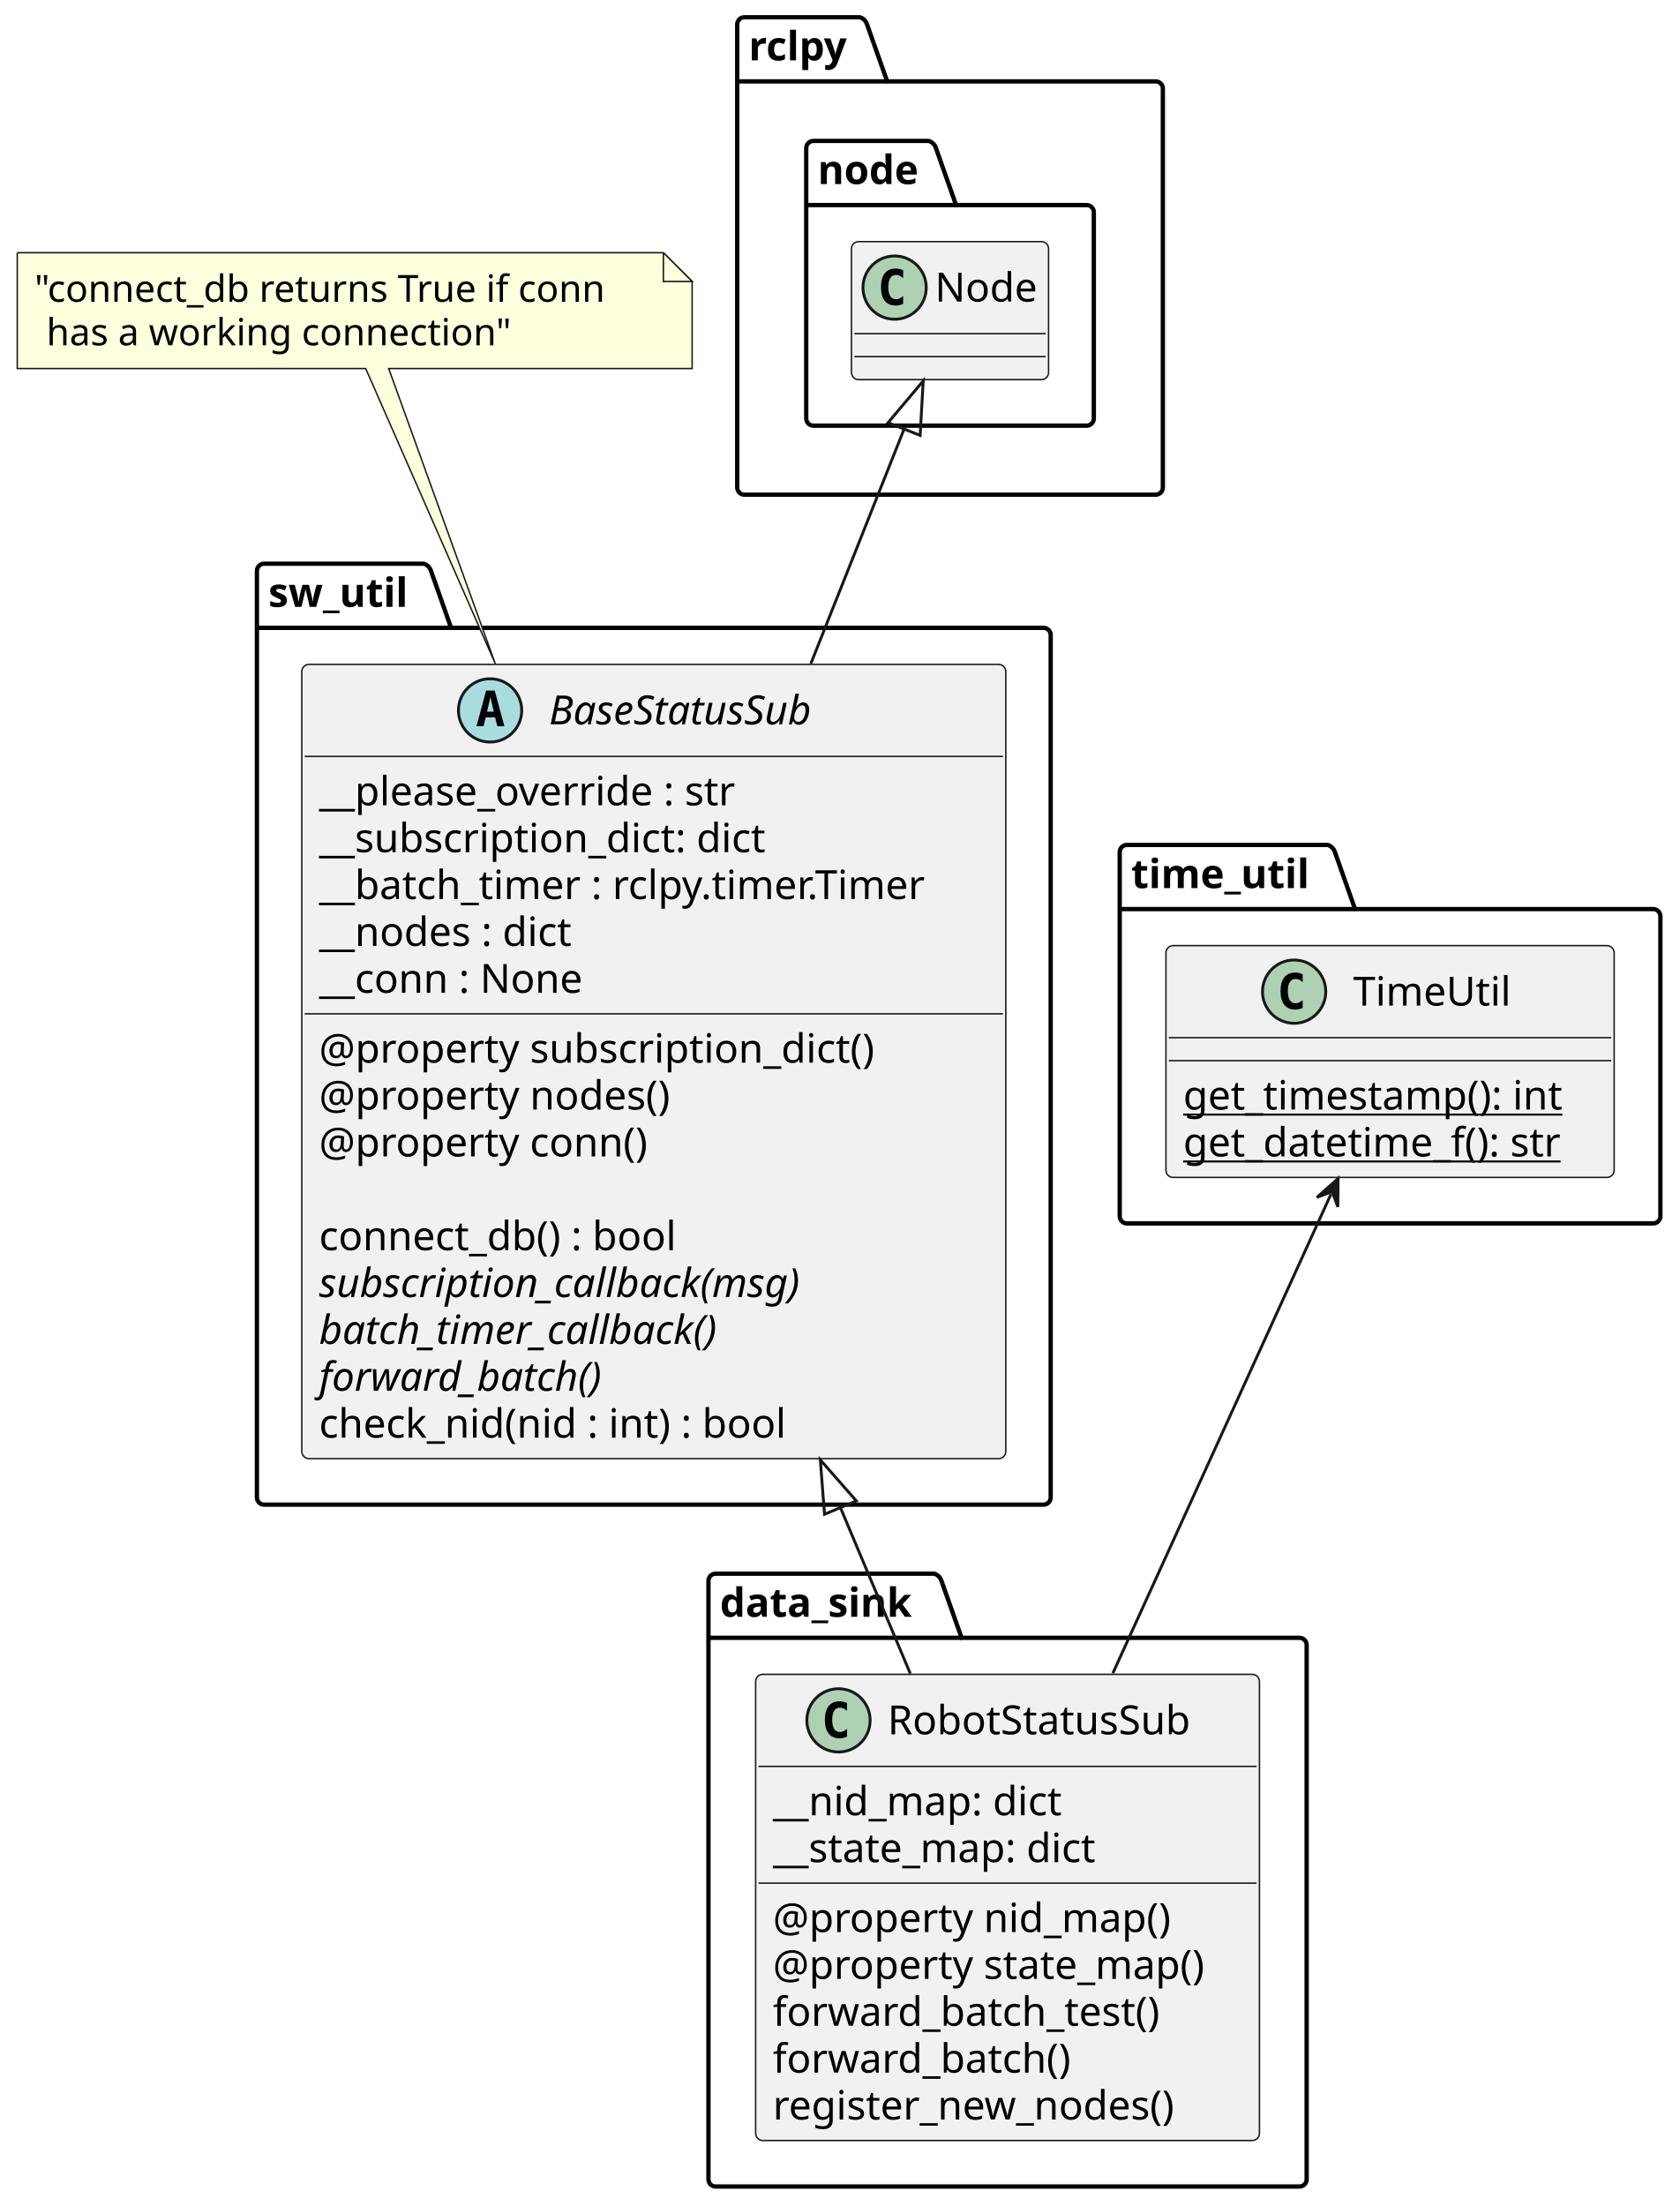
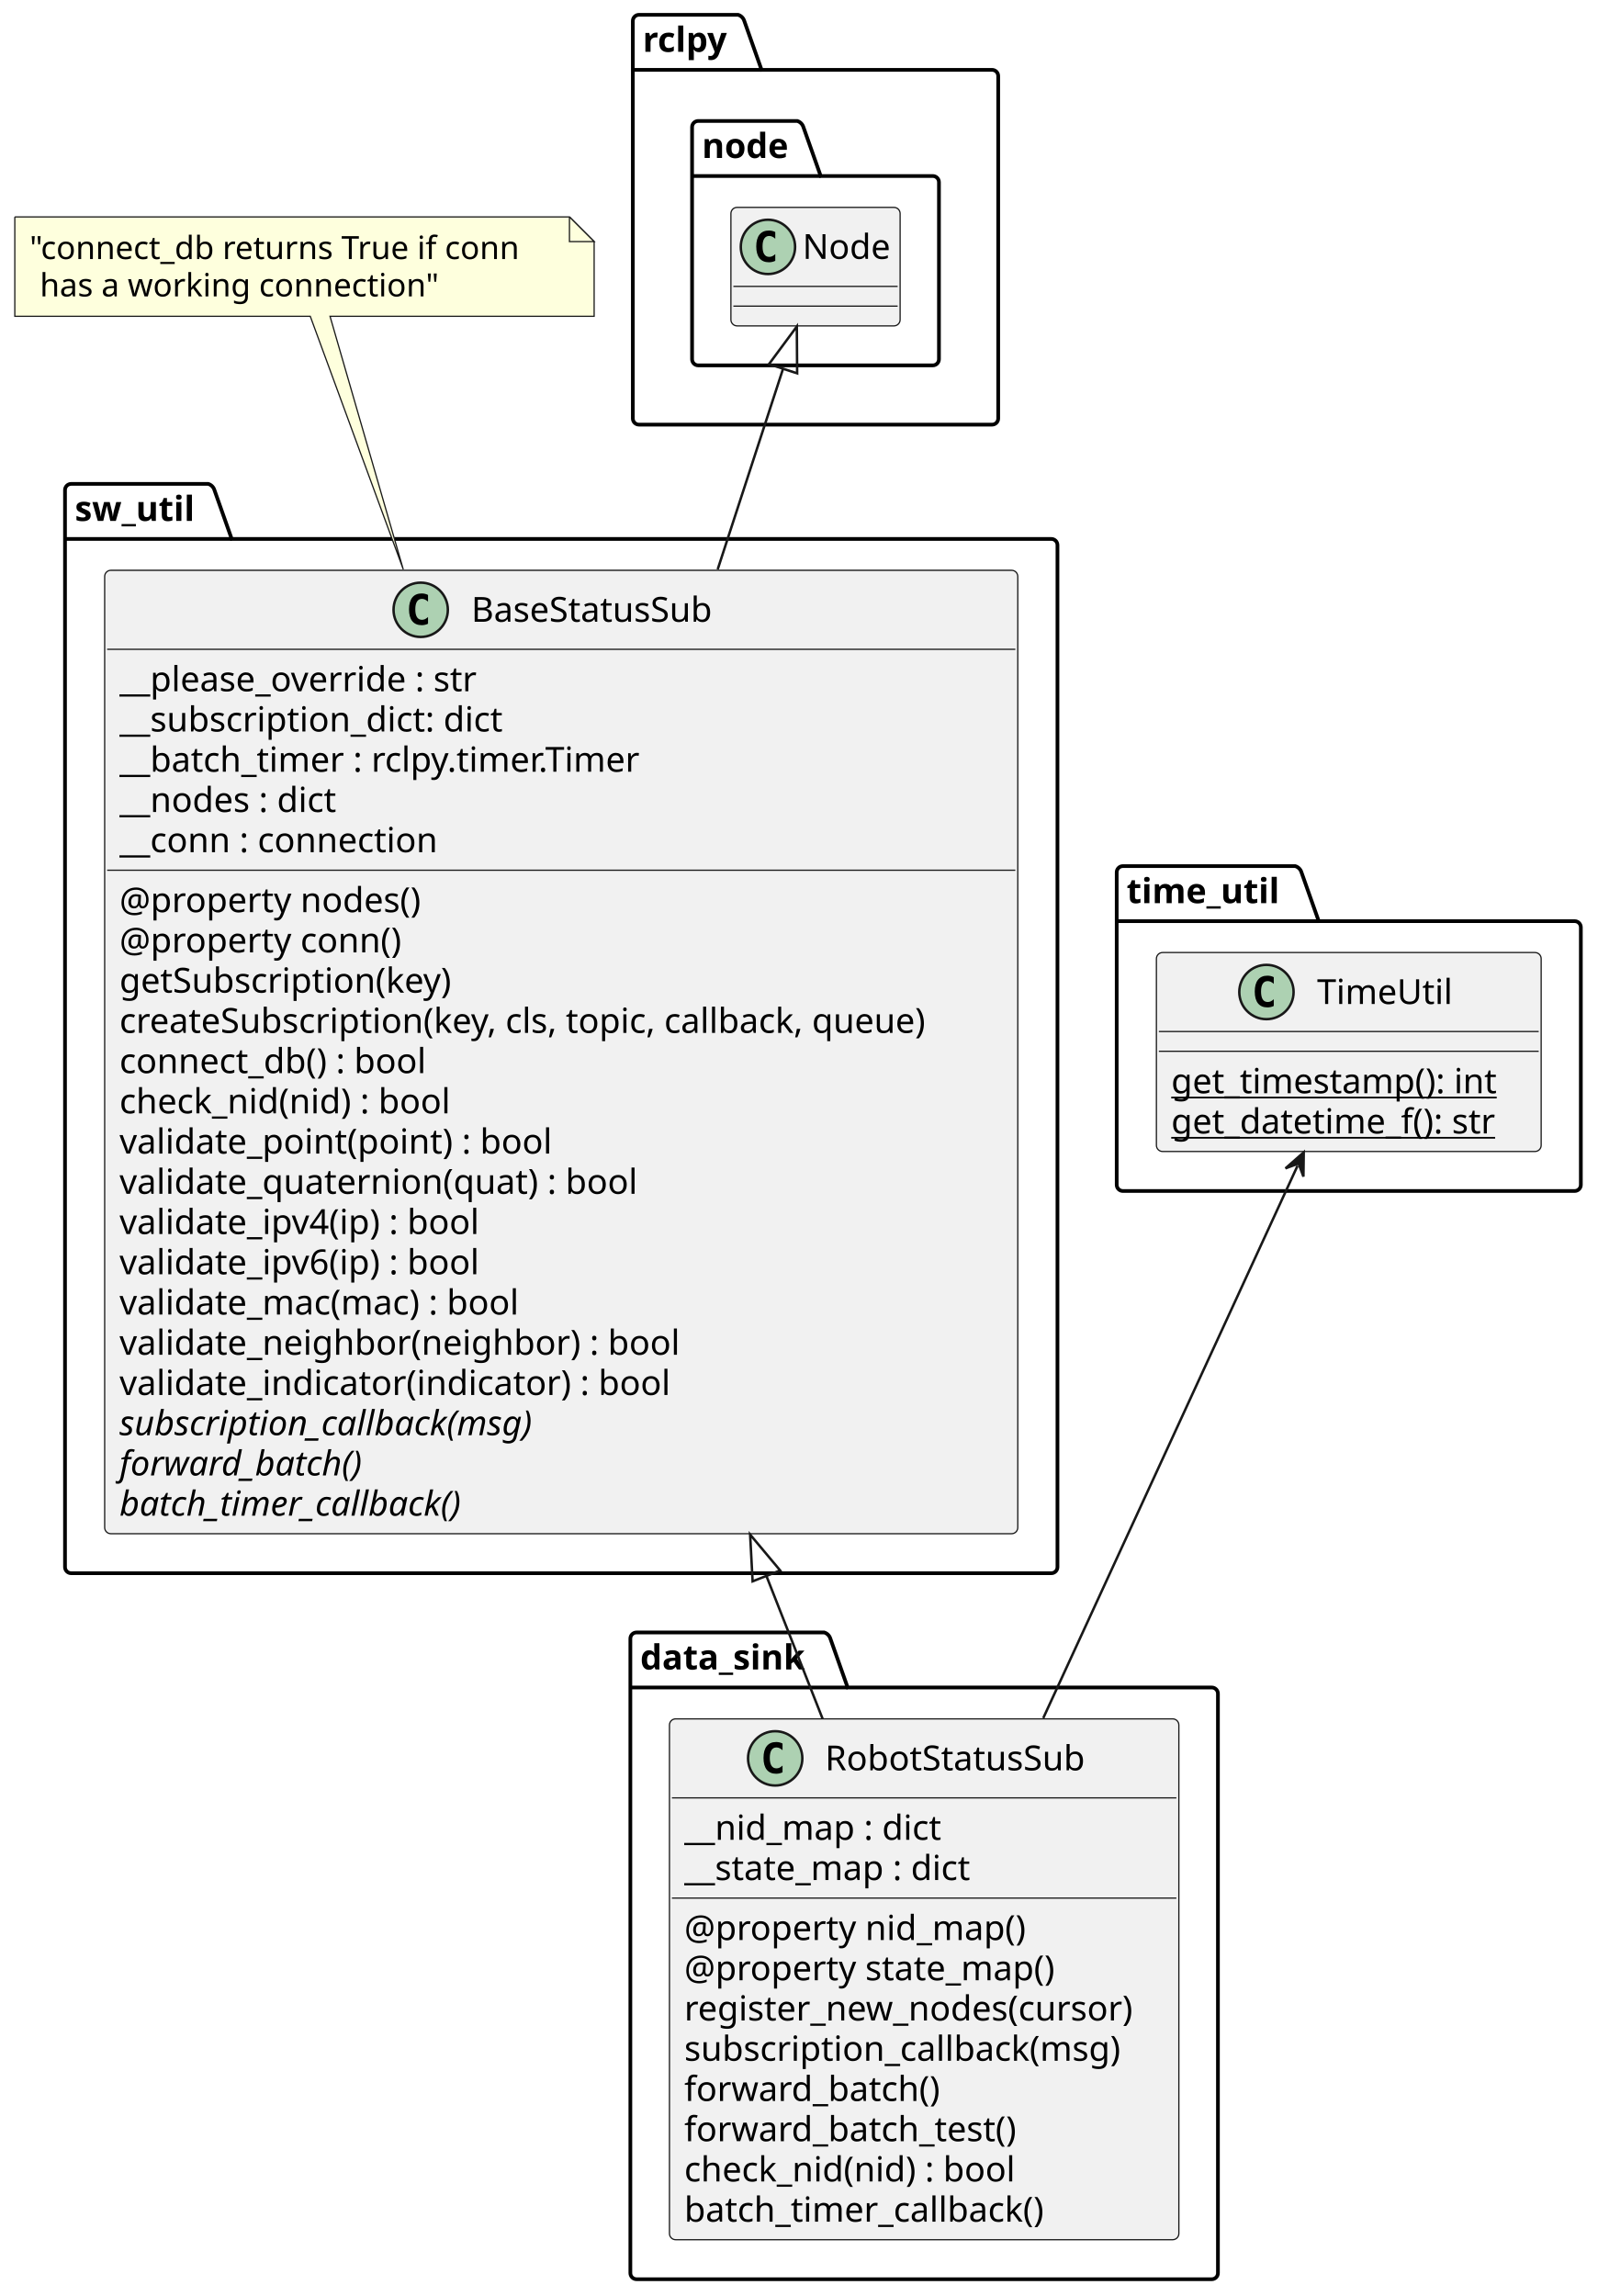
- <svg xmlns="http://www.w3.org/2000/svg" contentStyleType="text/css" data-diagram-type="CLASS" height="767px" preserveAspectRatio="none" style="width:584px;height:767px;background:#FFFFFF;" version="1.1" viewBox="0 0 584 767" width="584px" zoomAndPan="magnify">
+ <svg xmlns="http://www.w3.org/2000/svg" contentStyleType="text/css" data-diagram-type="CLASS" height="930px" preserveAspectRatio="none" style="width:647px;height:930px;background:#FFFFFF;" version="1.1" viewBox="0 0 647 930" width="647px" zoomAndPan="magnify">
  <defs />
  <g>
    <g class="cluster" data-entity="rclpy" data-source-line="2" data-uid="ent0004" id="cluster_rclpy">
      <path d="M258.83,6 L298.979,6 A3.75,3.75 0 0 1 301.479,8.5 L308.479,28.297 L401.83,28.297 A2.5,2.5 0 0 1 404.33,30.797 L404.33,169.5 A2.5,2.5 0 0 1 401.83,172 L258.83,172 A2.5,2.5 0 0 1 256.33,169.5 L256.33,8.5 A2.5,2.5 0 0 1 258.83,6" fill="none" style="stroke:#000000;stroke-width:1.5;" />
      <line style="stroke:#000000;stroke-width:1.5;" x1="256.33" x2="308.479" y1="28.297" y2="28.297" />
      <text fill="#000000" font-family="sans-serif" font-size="14" font-weight="bold" lengthAdjust="spacing" textLength="39.149" x="260.33" y="20.995">rclpy</text>
    </g>
    <g class="cluster" data-entity="node" data-source-line="1" data-uid="ent0002" id="cluster_node">
      <path d="M282.83,49 L322.932,49 A3.75,3.75 0 0 1 325.432,51.5 L332.432,71.297 L377.83,71.297 A2.5,2.5 0 0 1 380.33,73.797 L380.33,145.5 A2.5,2.5 0 0 1 377.83,148 L282.83,148 A2.5,2.5 0 0 1 280.33,145.5 L280.33,51.5 A2.5,2.5 0 0 1 282.83,49" fill="none" style="stroke:#000000;stroke-width:1.5;" />
      <line style="stroke:#000000;stroke-width:1.5;" x1="280.33" x2="332.432" y1="71.297" y2="71.297" />
      <text fill="#000000" font-family="sans-serif" font-size="14" font-weight="bold" lengthAdjust="spacing" textLength="39.102" x="284.33" y="63.995">node</text>
    </g>
    <g class="cluster" data-entity="time_util" data-source-line="5" data-uid="ent0005" id="cluster_time_util">
-       <path d="M391.83,293.78 L461.661,293.78 A3.75,3.75 0 0 1 464.161,296.28 L471.161,316.077 L574.83,316.077 A2.5,2.5 0 0 1 577.33,318.577 L577.33,422.87 A2.5,2.5 0 0 1 574.83,425.37 L391.83,425.37 A2.5,2.5 0 0 1 389.33,422.87 L389.33,296.28 A2.5,2.5 0 0 1 391.83,293.78" fill="none" style="stroke:#000000;stroke-width:1.5;" />
-       <line style="stroke:#000000;stroke-width:1.5;" x1="389.33" x2="471.161" y1="316.077" y2="316.077" />
-       <text fill="#000000" font-family="sans-serif" font-size="14" font-weight="bold" lengthAdjust="spacing" textLength="68.831" x="393.33" y="308.775">time_util</text>
+       <path d="M454.83,350.82 L524.661,350.82 A3.75,3.75 0 0 1 527.161,353.32 L534.161,373.117 L637.83,373.117 A2.5,2.5 0 0 1 640.33,375.617 L640.33,479.91 A2.5,2.5 0 0 1 637.83,482.41 L454.83,482.41 A2.5,2.5 0 0 1 452.33,479.91 L452.33,353.32 A2.5,2.5 0 0 1 454.83,350.82" fill="none" style="stroke:#000000;stroke-width:1.5;" />
+       <line style="stroke:#000000;stroke-width:1.5;" x1="452.33" x2="534.161" y1="373.117" y2="373.117" />
+       <text fill="#000000" font-family="sans-serif" font-size="14" font-weight="bold" lengthAdjust="spacing" textLength="68.831" x="456.33" y="365.815">time_util</text>
    </g>
    <g class="cluster" data-entity="sw_util" data-source-line="12" data-uid="ent0007" id="cluster_sw_util">
-       <path d="M91.83,196 L147.353,196 A3.75,3.75 0 0 1 149.853,198.5 L156.853,218.297 L362.83,218.297 A2.5,2.5 0 0 1 365.33,220.797 L365.33,520.65 A2.5,2.5 0 0 1 362.83,523.15 L91.83,523.15 A2.5,2.5 0 0 1 89.33,520.65 L89.33,198.5 A2.5,2.5 0 0 1 91.83,196" fill="none" style="stroke:#000000;stroke-width:1.5;" />
-       <line style="stroke:#000000;stroke-width:1.5;" x1="89.33" x2="156.853" y1="218.297" y2="218.297" />
-       <text fill="#000000" font-family="sans-serif" font-size="14" font-weight="bold" lengthAdjust="spacing" textLength="54.523" x="93.33" y="210.995">sw_util</text>
+       <path d="M28.83,196 L84.353,196 A3.75,3.75 0 0 1 86.853,198.5 L93.853,218.297 L425.83,218.297 A2.5,2.5 0 0 1 428.33,220.797 L428.33,634.73 A2.5,2.5 0 0 1 425.83,637.23 L28.83,637.23 A2.5,2.5 0 0 1 26.33,634.73 L26.33,198.5 A2.5,2.5 0 0 1 28.83,196" fill="none" style="stroke:#000000;stroke-width:1.5;" />
+       <line style="stroke:#000000;stroke-width:1.5;" x1="26.33" x2="93.853" y1="218.297" y2="218.297" />
+       <text fill="#000000" font-family="sans-serif" font-size="14" font-weight="bold" lengthAdjust="spacing" textLength="54.523" x="30.33" y="210.995">sw_util</text>
    </g>
-     <g class="cluster" data-entity="data_sink" data-source-line="34" data-uid="ent0012" id="cluster_data_sink">
-       <path d="M248.83,547.15 L324.848,547.15 A3.75,3.75 0 0 1 327.348,549.65 L334.348,569.447 L451.83,569.447 A2.5,2.5 0 0 1 454.33,571.947 L454.33,757.73 A2.5,2.5 0 0 1 451.83,760.23 L248.83,760.23 A2.5,2.5 0 0 1 246.33,757.73 L246.33,549.65 A2.5,2.5 0 0 1 248.83,547.15" fill="none" style="stroke:#000000;stroke-width:1.5;" />
-       <line style="stroke:#000000;stroke-width:1.5;" x1="246.33" x2="334.348" y1="569.447" y2="569.447" />
-       <text fill="#000000" font-family="sans-serif" font-size="14" font-weight="bold" lengthAdjust="spacing" textLength="75.018" x="250.33" y="562.145">data_sink</text>
+     <g class="cluster" data-entity="data_sink" data-source-line="41" data-uid="ent0012" id="cluster_data_sink">
+       <path d="M257.83,661.23 L333.848,661.23 A3.75,3.75 0 0 1 336.348,663.73 L343.348,683.527 L490.83,683.527 A2.5,2.5 0 0 1 493.33,686.027 L493.33,920.7 A2.5,2.5 0 0 1 490.83,923.2 L257.83,923.2 A2.5,2.5 0 0 1 255.33,920.7 L255.33,663.73 A2.5,2.5 0 0 1 257.83,661.23" fill="none" style="stroke:#000000;stroke-width:1.5;" />
+       <line style="stroke:#000000;stroke-width:1.5;" x1="255.33" x2="343.348" y1="683.527" y2="683.527" />
+       <text fill="#000000" font-family="sans-serif" font-size="14" font-weight="bold" lengthAdjust="spacing" textLength="75.018" x="259.33" y="676.225">data_sink</text>
    </g>
    <g class="entity" data-entity="Node" data-source-line="2" data-uid="ent0003" id="entity_Node">
      <rect fill="#F1F1F1" height="48" rx="2.5" ry="2.5" style="stroke:#181818;stroke-width:0.5;" width="68.538" x="296.06" y="84" />
      <ellipse cx="311.06" cy="100" fill="#ADD1B2" rx="11" ry="11" style="stroke:#181818;stroke-width:1;" />
      <path d="M314.029,105.641 Q313.451,105.938 312.81,106.078 Q312.169,106.234 311.466,106.234 Q308.966,106.234 307.638,104.594 Q306.326,102.938 306.326,99.812 Q306.326,96.688 307.638,95.031 Q308.966,93.375 311.466,93.375 Q312.169,93.375 312.81,93.531 Q313.466,93.688 314.029,93.984 L314.029,96.703 Q313.404,96.125 312.81,95.859 Q312.216,95.578 311.591,95.578 Q310.248,95.578 309.56,96.656 Q308.873,97.719 308.873,99.812 Q308.873,101.906 309.56,102.984 Q310.248,104.047 311.591,104.047 Q312.216,104.047 312.81,103.781 Q313.404,103.5 314.029,102.922 L314.029,105.641 Z " fill="#000000" />
      <text fill="#000000" font-family="sans-serif" font-size="14" lengthAdjust="spacing" textLength="36.538" x="325.06" y="104.847">Node</text>
      <line style="stroke:#181818;stroke-width:0.5;" x1="297.06" x2="363.598" y1="116" y2="116" />
      <line style="stroke:#181818;stroke-width:0.5;" x1="297.06" x2="363.598" y1="124" y2="124" />
    </g>
    <g class="entity" data-entity="TimeUtil" data-source-line="6" data-uid="ent0006" id="entity_TimeUtil">
-       <rect fill="#F1F1F1" height="80.594" rx="2.5" ry="2.5" style="stroke:#181818;stroke-width:0.5;" width="155.849" x="405.41" y="328.78" />
-       <ellipse cx="449.98" cy="344.78" fill="#ADD1B2" rx="11" ry="11" style="stroke:#181818;stroke-width:1;" />
-       <path d="M452.949,350.421 Q452.371,350.717 451.73,350.858 Q451.09,351.014 450.387,351.014 Q447.887,351.014 446.558,349.374 Q445.246,347.717 445.246,344.592 Q445.246,341.467 446.558,339.811 Q447.887,338.155 450.387,338.155 Q451.09,338.155 451.73,338.311 Q452.387,338.467 452.949,338.764 L452.949,341.483 Q452.324,340.905 451.73,340.639 Q451.137,340.358 450.512,340.358 Q449.168,340.358 448.48,341.436 Q447.793,342.499 447.793,344.592 Q447.793,346.686 448.48,347.764 Q449.168,348.827 450.512,348.827 Q451.137,348.827 451.73,348.561 Q452.324,348.28 452.949,347.702 L452.949,350.421 Z " fill="#000000" />
-       <text fill="#000000" font-family="sans-serif" font-size="14" lengthAdjust="spacing" textLength="58.208" x="470.48" y="349.627">TimeUtil</text>
-       <line style="stroke:#181818;stroke-width:0.5;" x1="406.41" x2="560.259" y1="360.78" y2="360.78" />
-       <line style="stroke:#181818;stroke-width:0.5;" x1="406.41" x2="560.259" y1="368.78" y2="368.78" />
-       <text fill="#000000" font-family="sans-serif" font-size="14" lengthAdjust="spacing" text-decoration="underline" textLength="143.849" x="411.41" y="385.775">get_timestamp(): int</text>
-       <text fill="#000000" font-family="sans-serif" font-size="14" lengthAdjust="spacing" text-decoration="underline" textLength="143.746" x="411.41" y="402.072">get_datetime_f(): str</text>
+       <rect fill="#F1F1F1" height="80.594" rx="2.5" ry="2.5" style="stroke:#181818;stroke-width:0.5;" width="155.849" x="468.41" y="385.82" />
+       <ellipse cx="512.98" cy="401.82" fill="#ADD1B2" rx="11" ry="11" style="stroke:#181818;stroke-width:1;" />
+       <path d="M515.949,407.461 Q515.371,407.757 514.73,407.898 Q514.09,408.054 513.387,408.054 Q510.887,408.054 509.558,406.414 Q508.246,404.757 508.246,401.632 Q508.246,398.507 509.558,396.851 Q510.887,395.195 513.387,395.195 Q514.09,395.195 514.73,395.351 Q515.387,395.507 515.949,395.804 L515.949,398.523 Q515.324,397.945 514.73,397.679 Q514.137,397.398 513.512,397.398 Q512.168,397.398 511.48,398.476 Q510.793,399.539 510.793,401.632 Q510.793,403.726 511.48,404.804 Q512.168,405.867 513.512,405.867 Q514.137,405.867 514.73,405.601 Q515.324,405.32 515.949,404.742 L515.949,407.461 Z " fill="#000000" />
+       <text fill="#000000" font-family="sans-serif" font-size="14" lengthAdjust="spacing" textLength="58.208" x="533.48" y="406.667">TimeUtil</text>
+       <line style="stroke:#181818;stroke-width:0.5;" x1="469.41" x2="623.259" y1="417.82" y2="417.82" />
+       <line style="stroke:#181818;stroke-width:0.5;" x1="469.41" x2="623.259" y1="425.82" y2="425.82" />
+       <text fill="#000000" font-family="sans-serif" font-size="14" lengthAdjust="spacing" text-decoration="underline" textLength="143.849" x="474.41" y="442.815">get_timestamp(): int</text>
+       <text fill="#000000" font-family="sans-serif" font-size="14" lengthAdjust="spacing" text-decoration="underline" textLength="143.746" x="474.41" y="459.112">get_datetime_f(): str</text>
    </g>
    <g class="entity" data-entity="BaseStatusSub" data-source-line="13" data-uid="ent0008" id="entity_BaseStatusSub">
-       <rect fill="#F1F1F1" height="276.156" rx="2.5" ry="2.5" style="stroke:#181818;stroke-width:0.5;" width="244.777" x="104.94" y="231" />
-       <ellipse cx="170.404" cy="247" fill="#A9DCDF" rx="11" ry="11" style="stroke:#181818;stroke-width:1;" />
-       <path d="M170.514,242.344 L169.357,247.422 L171.686,247.422 L170.514,242.344 Z M169.029,240.109 L172.014,240.109 L175.373,252.5 L172.92,252.5 L172.154,249.438 L168.873,249.438 L168.123,252.5 L165.686,252.5 L169.029,240.109 Z " fill="#000000" />
-       <text fill="#000000" font-family="sans-serif" font-size="14" font-style="italic" lengthAdjust="spacing" textLength="105.349" x="190.904" y="251.847">BaseStatusSub</text>
-       <line style="stroke:#181818;stroke-width:0.5;" x1="105.94" x2="348.717" y1="263" y2="263" />
-       <text fill="#000000" font-family="sans-serif" font-size="14" lengthAdjust="spacing" textLength="157.398" x="110.94" y="279.995">__please_override : str</text>
-       <text fill="#000000" font-family="sans-serif" font-size="14" lengthAdjust="spacing" textLength="167.487" x="110.94" y="296.292">__subscription_dict: dict</text>
-       <text fill="#000000" font-family="sans-serif" font-size="14" lengthAdjust="spacing" textLength="232.777" x="110.94" y="312.589">__batch_timer : rclpy.timer.Timer</text>
-       <text fill="#000000" font-family="sans-serif" font-size="14" lengthAdjust="spacing" textLength="95.812" x="110.94" y="328.886">__nodes : dict</text>
-       <text fill="#000000" font-family="sans-serif" font-size="14" lengthAdjust="spacing" textLength="98.15" x="110.94" y="345.183">__conn : None</text>
-       <line style="stroke:#181818;stroke-width:0.5;" x1="105.94" x2="348.717" y1="352.484" y2="352.484" />
-       <text fill="#000000" font-family="sans-serif" font-size="14" lengthAdjust="spacing" textLength="207.97" x="110.94" y="369.479">@property subscription_dict()</text>
-       <text fill="#000000" font-family="sans-serif" font-size="14" lengthAdjust="spacing" textLength="131.845" x="110.94" y="385.776">@property nodes()</text>
-       <text fill="#000000" font-family="sans-serif" font-size="14" lengthAdjust="spacing" textLength="123.621" x="110.94" y="402.073">@property conn()</text>
-       <text fill="#000000" font-family="sans-serif" font-size="14" lengthAdjust="spacing" textLength="4.45" x="110.94" y="418.37"> </text>
-       <text fill="#000000" font-family="sans-serif" font-size="14" lengthAdjust="spacing" textLength="135.03" x="110.94" y="434.667">connect_db() : bool</text>
-       <text fill="#000000" font-family="sans-serif" font-size="14" font-style="italic" lengthAdjust="spacing" textLength="190.463" x="110.94" y="450.964">subscription_callback(msg)</text>
-       <text fill="#000000" font-family="sans-serif" font-size="14" font-style="italic" lengthAdjust="spacing" textLength="159.161" x="110.94" y="467.261">batch_timer_callback()</text>
-       <text fill="#000000" font-family="sans-serif" font-size="14" font-style="italic" lengthAdjust="spacing" textLength="111.371" x="110.94" y="483.558">forward_batch()</text>
-       <text fill="#000000" font-family="sans-serif" font-size="14" lengthAdjust="spacing" textLength="177.605" x="110.94" y="499.854">check_nid(nid : int) : bool</text>
+       <rect fill="#F1F1F1" height="390.234" rx="2.5" ry="2.5" style="stroke:#181818;stroke-width:0.5;" width="369.861" x="42.4" y="231" />
+       <ellipse cx="170.406" cy="247" fill="#ADD1B2" rx="11" ry="11" style="stroke:#181818;stroke-width:1;" />
+       <path d="M173.375,252.641 Q172.797,252.938 172.156,253.078 Q171.516,253.234 170.813,253.234 Q168.313,253.234 166.984,251.594 Q165.672,249.938 165.672,246.812 Q165.672,243.688 166.984,242.031 Q168.313,240.375 170.813,240.375 Q171.516,240.375 172.156,240.531 Q172.813,240.688 173.375,240.984 L173.375,243.703 Q172.75,243.125 172.156,242.859 Q171.563,242.578 170.938,242.578 Q169.594,242.578 168.906,243.656 Q168.219,244.719 168.219,246.812 Q168.219,248.906 168.906,249.984 Q169.594,251.047 170.938,251.047 Q171.563,251.047 172.156,250.781 Q172.75,250.5 173.375,249.922 L173.375,252.641 Z " fill="#000000" />
+       <text fill="#000000" font-family="sans-serif" font-size="14" lengthAdjust="spacing" textLength="105.349" x="190.906" y="251.847">BaseStatusSub</text>
+       <line style="stroke:#181818;stroke-width:0.5;" x1="43.4" x2="411.261" y1="263" y2="263" />
+       <text fill="#000000" font-family="sans-serif" font-size="14" lengthAdjust="spacing" textLength="157.398" x="48.4" y="279.995">__please_override : str</text>
+       <text fill="#000000" font-family="sans-serif" font-size="14" lengthAdjust="spacing" textLength="167.487" x="48.4" y="296.292">__subscription_dict: dict</text>
+       <text fill="#000000" font-family="sans-serif" font-size="14" lengthAdjust="spacing" textLength="232.777" x="48.4" y="312.589">__batch_timer : rclpy.timer.Timer</text>
+       <text fill="#000000" font-family="sans-serif" font-size="14" lengthAdjust="spacing" textLength="95.812" x="48.4" y="328.886">__nodes : dict</text>
+       <text fill="#000000" font-family="sans-serif" font-size="14" lengthAdjust="spacing" textLength="138.763" x="48.4" y="345.183">__conn : connection</text>
+       <line style="stroke:#181818;stroke-width:0.5;" x1="43.4" x2="411.261" y1="352.484" y2="352.484" />
+       <text fill="#000000" font-family="sans-serif" font-size="14" lengthAdjust="spacing" textLength="131.845" x="48.4" y="369.479">@property nodes()</text>
+       <text fill="#000000" font-family="sans-serif" font-size="14" lengthAdjust="spacing" textLength="123.621" x="48.4" y="385.776">@property conn()</text>
+       <text fill="#000000" font-family="sans-serif" font-size="14" lengthAdjust="spacing" textLength="145.906" x="48.4" y="402.073">getSubscription(key)</text>
+       <text fill="#000000" font-family="sans-serif" font-size="14" lengthAdjust="spacing" textLength="357.861" x="48.4" y="418.37">createSubscription(key, cls, topic, callback, queue)</text>
+       <text fill="#000000" font-family="sans-serif" font-size="14" lengthAdjust="spacing" textLength="135.03" x="48.4" y="434.667">connect_db() : bool</text>
+       <text fill="#000000" font-family="sans-serif" font-size="14" lengthAdjust="spacing" textLength="145.735" x="48.4" y="450.964">check_nid(nid) : bool</text>
+       <text fill="#000000" font-family="sans-serif" font-size="14" lengthAdjust="spacing" textLength="189.068" x="48.4" y="467.261">validate_point(point) : bool</text>
+       <text fill="#000000" font-family="sans-serif" font-size="14" lengthAdjust="spacing" textLength="225.887" x="48.4" y="483.558">validate_quaternion(quat) : bool</text>
+       <text fill="#000000" font-family="sans-serif" font-size="14" lengthAdjust="spacing" textLength="160.405" x="48.4" y="499.854">validate_ipv4(ip) : bool</text>
+       <text fill="#000000" font-family="sans-serif" font-size="14" lengthAdjust="spacing" textLength="160.405" x="48.4" y="516.151">validate_ipv6(ip) : bool</text>
+       <text fill="#000000" font-family="sans-serif" font-size="14" lengthAdjust="spacing" textLength="177.488" x="48.4" y="532.448">validate_mac(mac) : bool</text>
+       <text fill="#000000" font-family="sans-serif" font-size="14" lengthAdjust="spacing" textLength="242.348" x="48.4" y="548.745">validate_neighbor(neighbor) : bool</text>
+       <text fill="#000000" font-family="sans-serif" font-size="14" lengthAdjust="spacing" textLength="240.912" x="48.4" y="565.042">validate_indicator(indicator) : bool</text>
+       <text fill="#000000" font-family="sans-serif" font-size="14" font-style="italic" lengthAdjust="spacing" textLength="190.463" x="48.4" y="581.339">subscription_callback(msg)</text>
+       <text fill="#000000" font-family="sans-serif" font-size="14" font-style="italic" lengthAdjust="spacing" textLength="111.371" x="48.4" y="597.636">forward_batch()</text>
+       <text fill="#000000" font-family="sans-serif" font-size="14" font-style="italic" lengthAdjust="spacing" textLength="159.161" x="48.4" y="613.933">batch_timer_callback()</text>
    </g>
-     <g class="entity" data-entity="RobotStatusSub" data-source-line="35" data-uid="ent0013" id="entity_RobotStatusSub">
-       <rect fill="#F1F1F1" height="162.078" rx="2.5" ry="2.5" style="stroke:#181818;stroke-width:0.5;" width="175.181" x="262.74" y="582.15" />
-       <ellipse cx="291.55" cy="598.15" fill="#ADD1B2" rx="11" ry="11" style="stroke:#181818;stroke-width:1;" />
-       <path d="M294.519,603.791 Q293.94,604.087 293.3,604.228 Q292.659,604.384 291.956,604.384 Q289.456,604.384 288.128,602.744 Q286.815,601.087 286.815,597.962 Q286.815,594.837 288.128,593.181 Q289.456,591.525 291.956,591.525 Q292.659,591.525 293.3,591.681 Q293.956,591.837 294.519,592.134 L294.519,594.853 Q293.894,594.275 293.3,594.009 Q292.706,593.728 292.081,593.728 Q290.737,593.728 290.05,594.806 Q289.362,595.869 289.362,597.962 Q289.362,600.056 290.05,601.134 Q290.737,602.197 292.081,602.197 Q292.706,602.197 293.3,601.931 Q293.894,601.65 294.519,601.072 L294.519,603.791 Z " fill="#000000" />
-       <text fill="#000000" font-family="sans-serif" font-size="14" lengthAdjust="spacing" textLength="112.492" x="308.619" y="602.997">RobotStatusSub</text>
-       <line style="stroke:#181818;stroke-width:0.5;" x1="263.74" x2="436.921" y1="614.15" y2="614.15" />
-       <text fill="#000000" font-family="sans-serif" font-size="14" lengthAdjust="spacing" textLength="108.883" x="268.74" y="631.145">__nid_map: dict</text>
-       <text fill="#000000" font-family="sans-serif" font-size="14" lengthAdjust="spacing" textLength="122.698" x="268.74" y="647.442">__state_map: dict</text>
-       <line style="stroke:#181818;stroke-width:0.5;" x1="263.74" x2="436.921" y1="654.744" y2="654.744" />
-       <text fill="#000000" font-family="sans-serif" font-size="14" lengthAdjust="spacing" textLength="149.365" x="268.74" y="671.739">@property nid_map()</text>
-       <text fill="#000000" font-family="sans-serif" font-size="14" lengthAdjust="spacing" textLength="163.181" x="268.74" y="688.036">@property state_map()</text>
-       <text fill="#000000" font-family="sans-serif" font-size="14" lengthAdjust="spacing" textLength="145.257" x="268.74" y="704.333">forward_batch_test()</text>
-       <text fill="#000000" font-family="sans-serif" font-size="14" lengthAdjust="spacing" textLength="111.371" x="268.74" y="720.63">forward_batch()</text>
-       <text fill="#000000" font-family="sans-serif" font-size="14" lengthAdjust="spacing" textLength="150.391" x="268.74" y="736.926">register_new_nodes()</text>
+     <g class="entity" data-entity="RobotStatusSub" data-source-line="42" data-uid="ent0013" id="entity_RobotStatusSub">
+       <rect fill="#F1F1F1" height="210.969" rx="2.5" ry="2.5" style="stroke:#181818;stroke-width:0.5;" width="206.332" x="271.17" y="696.23" />
+       <ellipse cx="313.998" cy="712.23" fill="#ADD1B2" rx="11" ry="11" style="stroke:#181818;stroke-width:1;" />
+       <path d="M316.967,717.871 Q316.389,718.168 315.748,718.308 Q315.107,718.464 314.404,718.464 Q311.904,718.464 310.576,716.824 Q309.264,715.168 309.264,712.043 Q309.264,708.918 310.576,707.261 Q311.904,705.605 314.404,705.605 Q315.107,705.605 315.748,705.761 Q316.404,705.918 316.967,706.214 L316.967,708.933 Q316.342,708.355 315.748,708.089 Q315.154,707.808 314.529,707.808 Q313.185,707.808 312.498,708.886 Q311.81,709.949 311.81,712.043 Q311.81,714.136 312.498,715.214 Q313.185,716.277 314.529,716.277 Q315.154,716.277 315.748,716.011 Q316.342,715.73 316.967,715.152 L316.967,717.871 Z " fill="#000000" />
+       <text fill="#000000" font-family="sans-serif" font-size="14" lengthAdjust="spacing" textLength="112.492" x="334.182" y="717.077">RobotStatusSub</text>
+       <line style="stroke:#181818;stroke-width:0.5;" x1="272.17" x2="476.502" y1="728.23" y2="728.23" />
+       <text fill="#000000" font-family="sans-serif" font-size="14" lengthAdjust="spacing" textLength="113.333" x="277.17" y="745.225">__nid_map : dict</text>
+       <text fill="#000000" font-family="sans-serif" font-size="14" lengthAdjust="spacing" textLength="127.148" x="277.17" y="761.522">__state_map : dict</text>
+       <line style="stroke:#181818;stroke-width:0.5;" x1="272.17" x2="476.502" y1="768.824" y2="768.824" />
+       <text fill="#000000" font-family="sans-serif" font-size="14" lengthAdjust="spacing" textLength="149.365" x="277.17" y="785.819">@property nid_map()</text>
+       <text fill="#000000" font-family="sans-serif" font-size="14" lengthAdjust="spacing" textLength="163.181" x="277.17" y="802.116">@property state_map()</text>
+       <text fill="#000000" font-family="sans-serif" font-size="14" lengthAdjust="spacing" textLength="194.332" x="277.17" y="818.413">register_new_nodes(cursor)</text>
+       <text fill="#000000" font-family="sans-serif" font-size="14" lengthAdjust="spacing" textLength="190.463" x="277.17" y="834.71">subscription_callback(msg)</text>
+       <text fill="#000000" font-family="sans-serif" font-size="14" lengthAdjust="spacing" textLength="111.371" x="277.17" y="851.006">forward_batch()</text>
+       <text fill="#000000" font-family="sans-serif" font-size="14" lengthAdjust="spacing" textLength="145.257" x="277.17" y="867.303">forward_batch_test()</text>
+       <text fill="#000000" font-family="sans-serif" font-size="14" lengthAdjust="spacing" textLength="145.735" x="277.17" y="883.6">check_nid(nid) : bool</text>
+       <text fill="#000000" font-family="sans-serif" font-size="14" lengthAdjust="spacing" textLength="159.161" x="277.17" y="899.897">batch_timer_callback()</text>
    </g>
-     <g class="entity" data-entity="GMN9" data-source-line="32" data-uid="ent0010" id="entity_GMN9">
-       <path d="M6,87.86 L6,128.126 A0,0 0 0 0 6,128.126 L127.15,128.126 L172.21,230.76 L135.15,128.126 L240.662,128.126 A0,0 0 0 0 240.662,128.126 L240.662,97.86 L230.662,87.86 L6,87.86 A0,0 0 0 0 6,87.86" fill="#FEFFDD" style="stroke:#181818;stroke-width:0.5;" />
+     <g class="entity" data-entity="GMN9" data-source-line="39" data-uid="ent0010" id="entity_GMN9">
+       <path d="M6,87.86 L6,128.126 A0,0 0 0 0 6,128.126 L125.68,128.126 L163.34,230.62 L133.68,128.126 L240.662,128.126 A0,0 0 0 0 240.662,128.126 L240.662,97.86 L230.662,87.86 L6,87.86 A0,0 0 0 0 6,87.86" fill="#FEFFDD" style="stroke:#181818;stroke-width:0.5;" />
      <path d="M230.662,87.86 L230.662,97.86 L240.662,97.86 L230.662,87.86" fill="#FEFFDD" style="stroke:#181818;stroke-width:0.5;" />
      <text fill="#000000" font-family="sans-serif" font-size="13" lengthAdjust="spacing" textLength="213.662" x="12" y="104.927">"connect_db returns True if conn</text>
      <text fill="#000000" font-family="sans-serif" font-size="13" lengthAdjust="spacing" textLength="172.51" x="16.132" y="120.06">has a working connection"</text>
    </g>
-     <g class="link" data-entity-1="Node" data-entity-2="BaseStatusSub" data-source-line="46" data-uid="lnk14" id="link_Node_BaseStatusSub">
-       <path codeLine="46" d="M314.363,149.168 C305.202,172.218 297.08,192.64 281.95,230.7" fill="none" id="Node-backto-BaseStatusSub" style="stroke:#181818;stroke-width:1;" />
-       <polygon fill="none" points="321.01,132.44,308.787,146.952,319.938,151.383,321.01,132.44" style="stroke:#181818;stroke-width:1;" />
+     <g class="link" data-entity-1="Node" data-entity-2="BaseStatusSub" data-source-line="57" data-uid="lnk14" id="link_Node_BaseStatusSub">
+       <path codeLine="57" d="M317.182,149.354 C309.862,171.814 303.59,191.05 290.7,230.63" fill="none" id="Node-backto-BaseStatusSub" style="stroke:#181818;stroke-width:1;" />
+       <polygon fill="none" points="322.76,132.24,311.478,147.495,322.887,151.213,322.76,132.24" style="stroke:#181818;stroke-width:1;" />
    </g>
-     <g class="link" data-entity-1="BaseStatusSub" data-entity-2="RobotStatusSub" data-source-line="47" data-uid="lnk15" id="link_BaseStatusSub_RobotStatusSub">
-       <path codeLine="47" d="M292.217,524.168 C302.937,549.619 306.81,558.83 316.51,581.87" fill="none" id="BaseStatusSub-backto-RobotStatusSub" style="stroke:#181818;stroke-width:1;" />
-       <polygon fill="none" points="285.23,507.58,286.688,526.498,297.747,521.839,285.23,507.58" style="stroke:#181818;stroke-width:1;" />
+     <g class="link" data-entity-1="BaseStatusSub" data-entity-2="RobotStatusSub" data-source-line="58" data-uid="lnk15" id="link_BaseStatusSub_RobotStatusSub">
+       <path codeLine="58" d="M310.433,638.319 C320.553,664.029 324,672.8 333.19,696.17" fill="none" id="BaseStatusSub-backto-RobotStatusSub" style="stroke:#181818;stroke-width:1;" />
+       <polygon fill="none" points="303.84,621.57,304.85,640.517,316.016,636.122,303.84,621.57" style="stroke:#181818;stroke-width:1;" />
    </g>
-     <g class="link" data-entity-1="TimeUtil" data-entity-2="RobotStatusSub" data-source-line="48" data-uid="lnk16" id="link_TimeUtil_RobotStatusSub">
-       <path codeLine="48" d="M462.774,415.231 C442.744,459.231 412.4,525.87 386.94,581.78" fill="none" id="TimeUtil-backto-RobotStatusSub" style="stroke:#181818;stroke-width:1;" />
-       <polygon fill="#181818" points="465.26,409.77,457.891,416.304,463.188,414.321,465.172,419.618,465.26,409.77" style="stroke:#181818;stroke-width:1;" />
+     <g class="link" data-entity-1="TimeUtil" data-entity-2="RobotStatusSub" data-source-line="59" data-uid="lnk16" id="link_TimeUtil_RobotStatusSub">
+       <path codeLine="59" d="M525.581,472.19 C500.681,526.28 457.65,619.74 422.57,695.93" fill="none" id="TimeUtil-backto-RobotStatusSub" style="stroke:#181818;stroke-width:1;" />
+       <polygon fill="#181818" points="528.09,466.74,520.693,473.243,525.999,471.282,527.96,476.588,528.09,466.74" style="stroke:#181818;stroke-width:1;" />
    </g>
  </g>
</svg>
